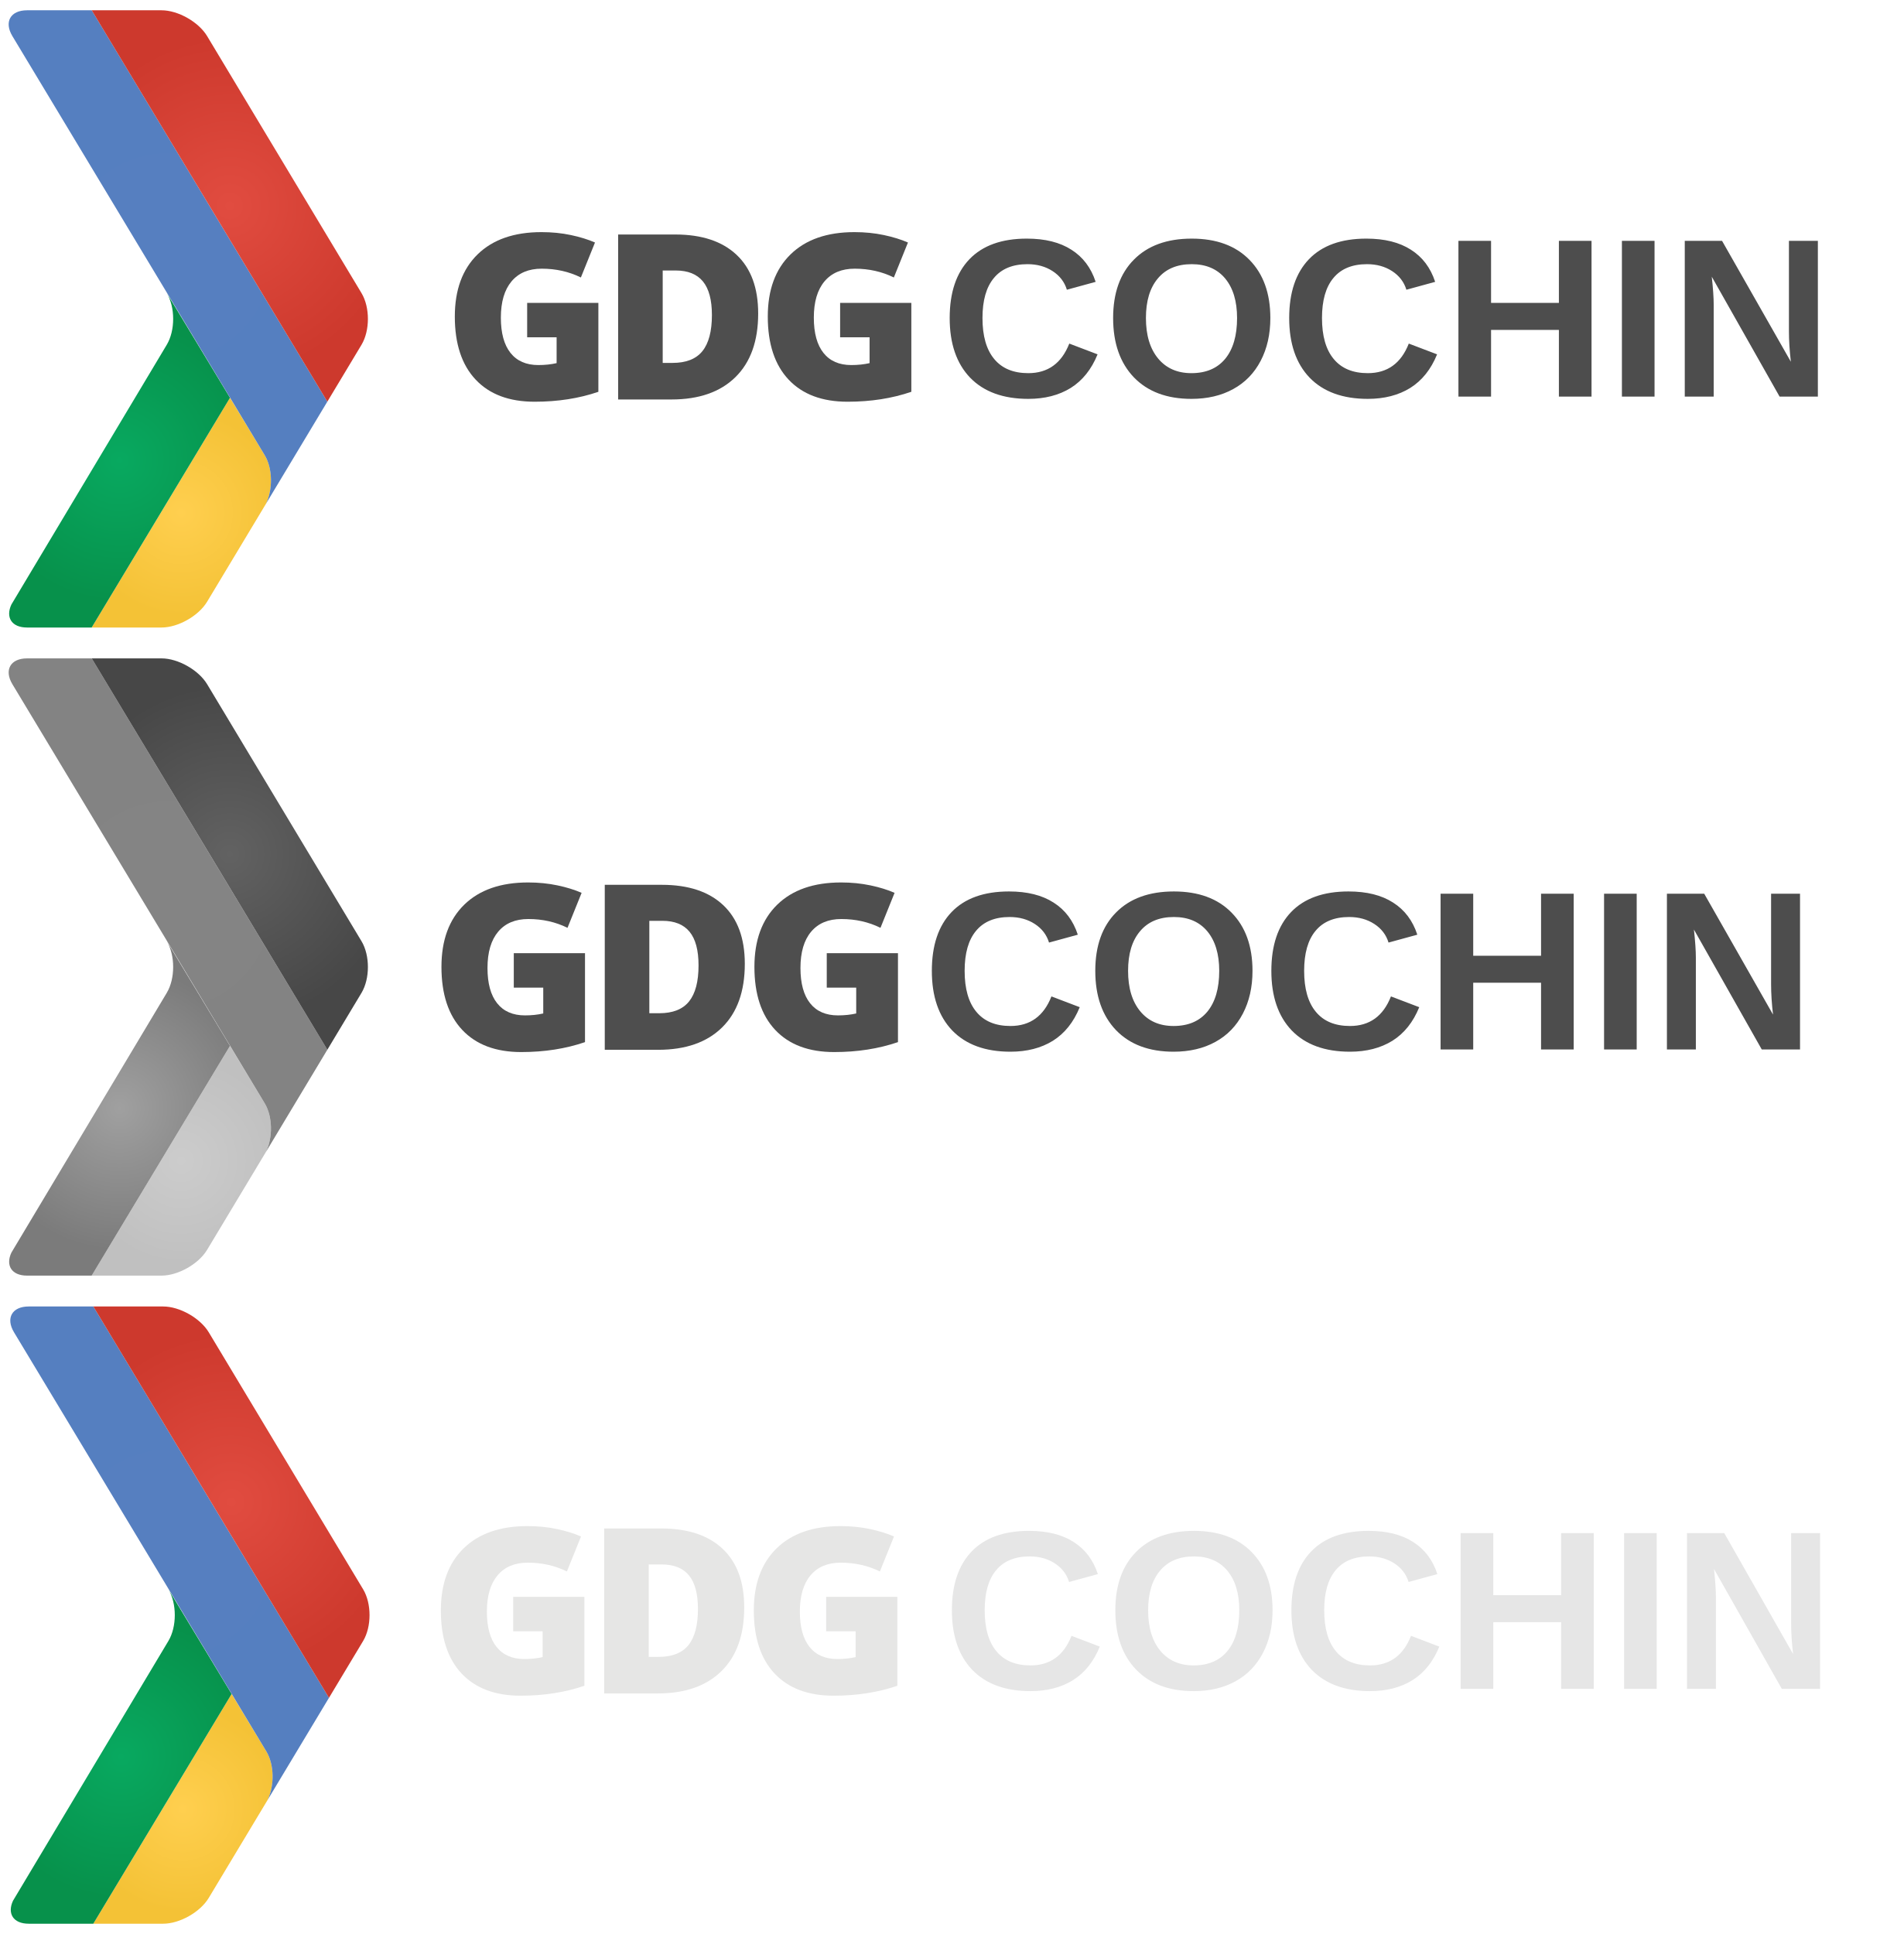
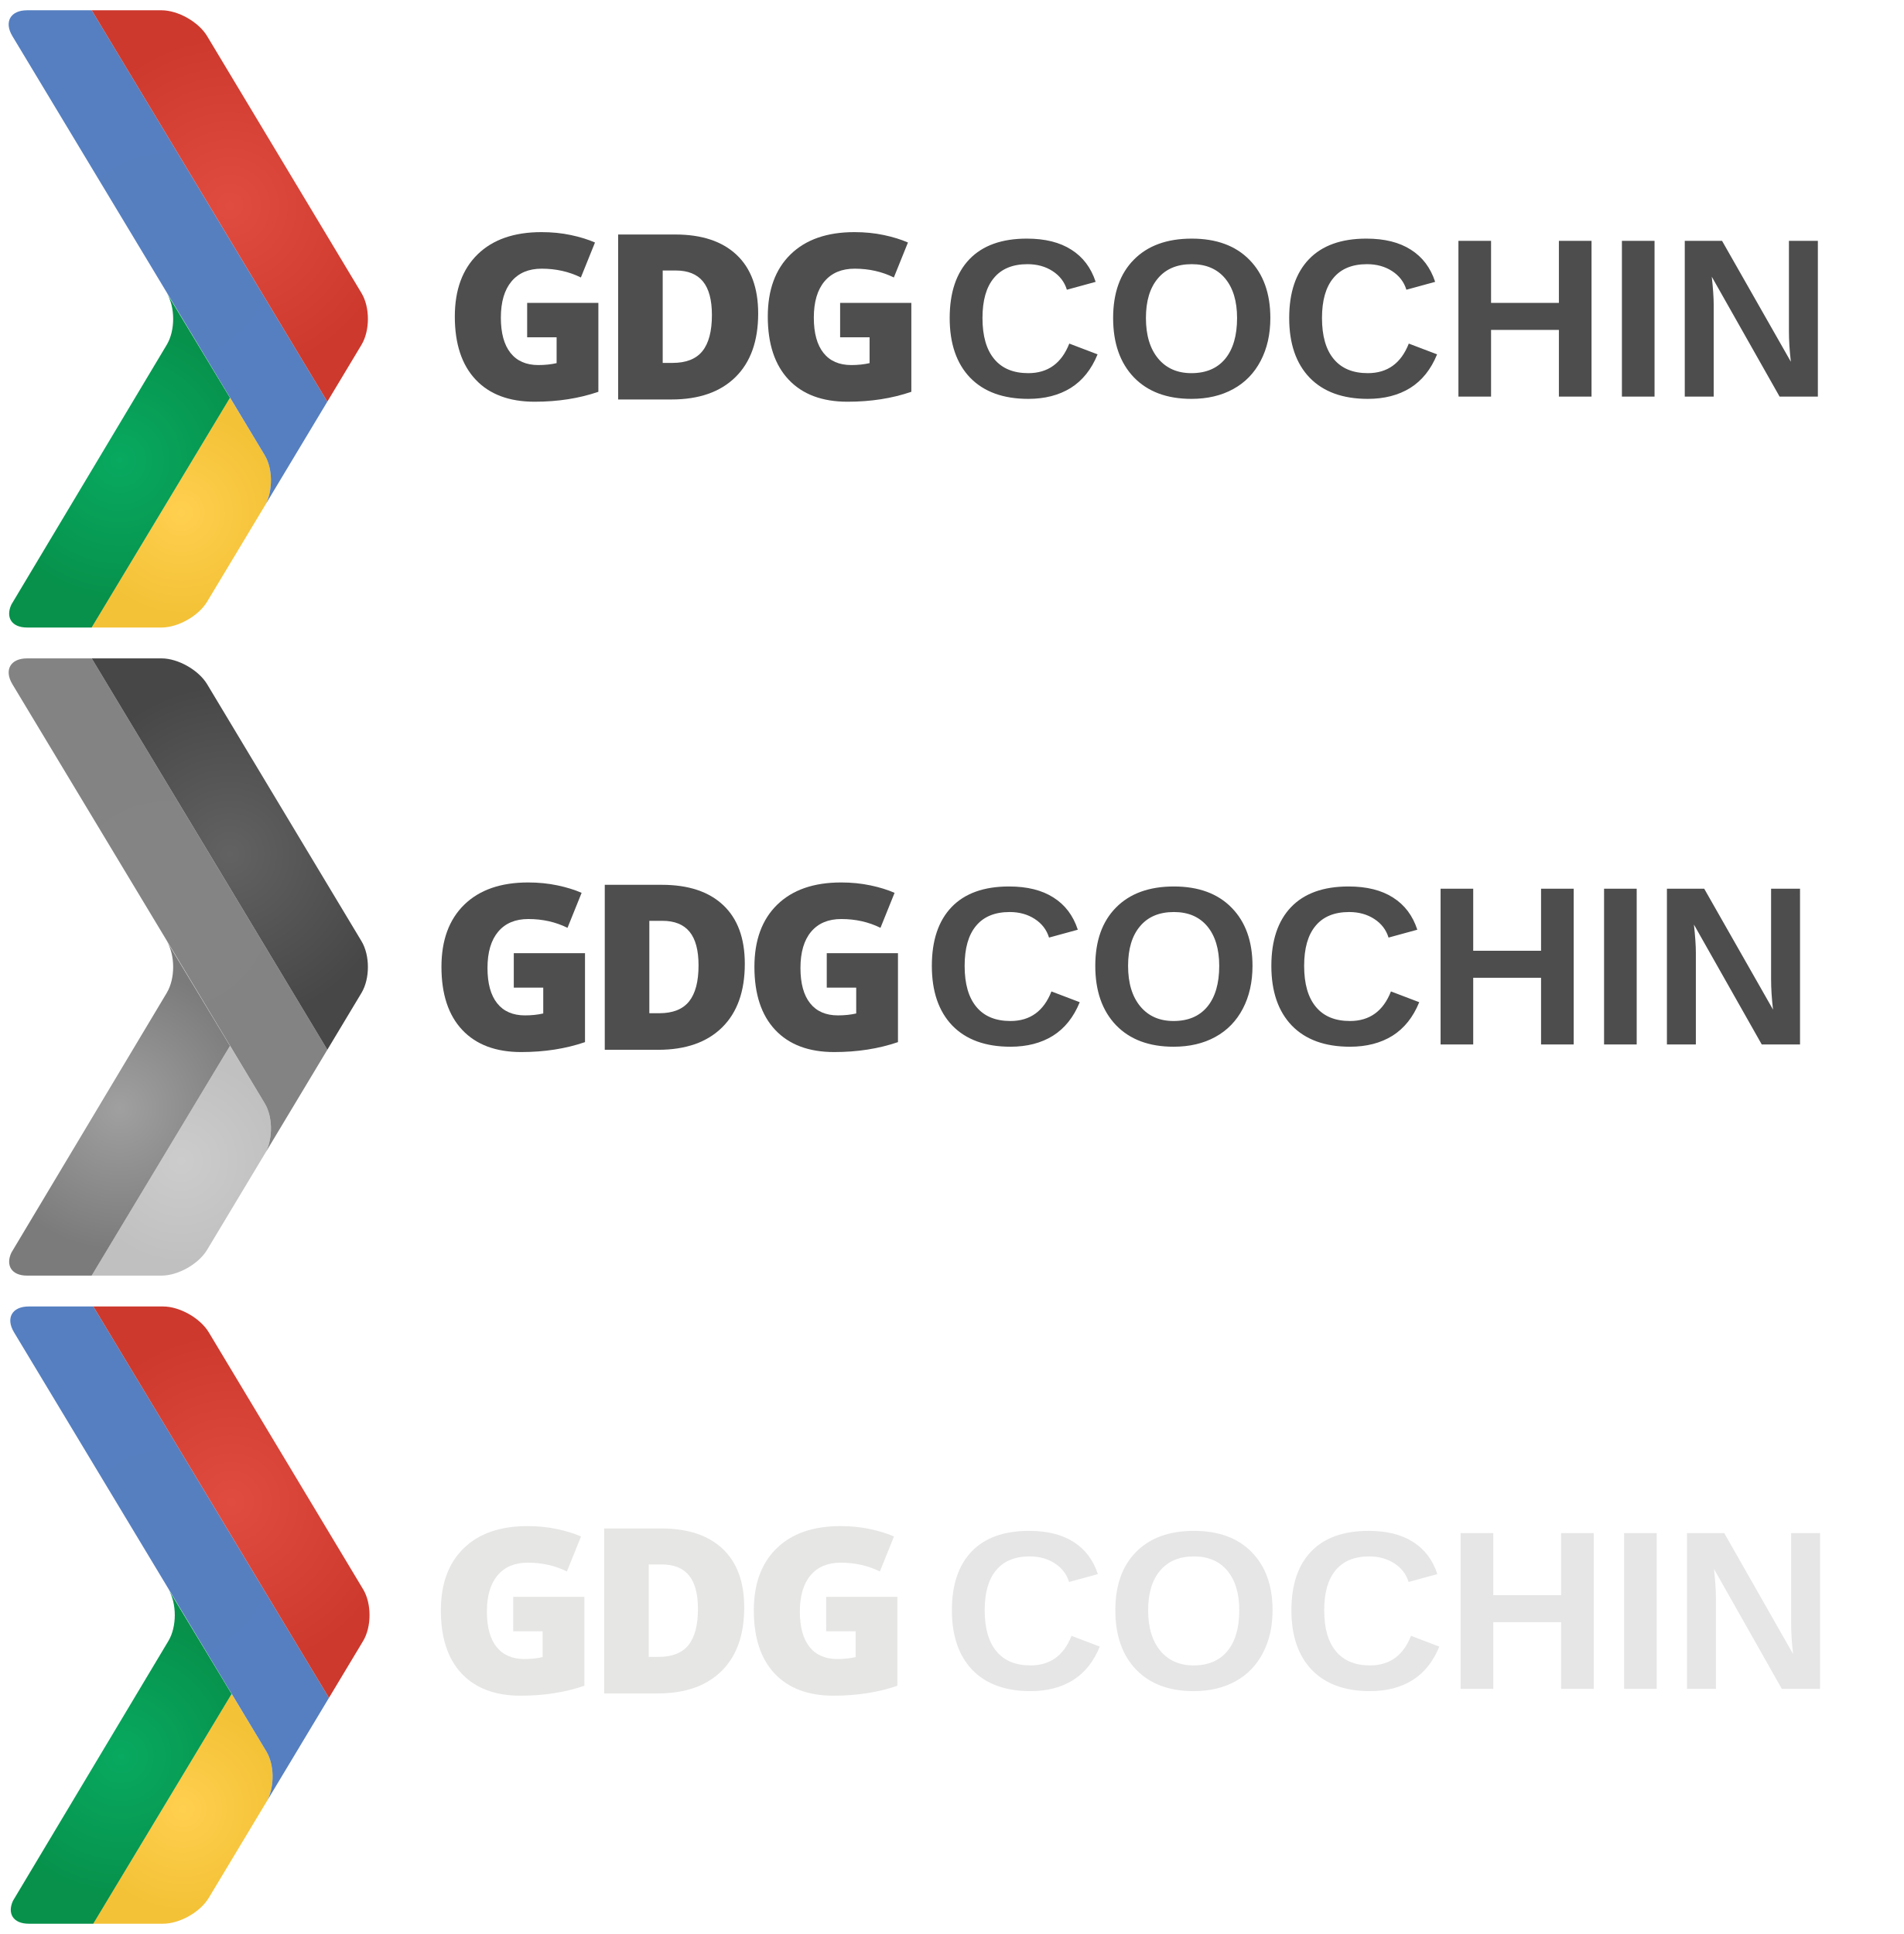
<svg xmlns="http://www.w3.org/2000/svg" version="1.1" id="Layer_1" x="0px" y="0px" width="185px" height="188px" viewBox="0 0 185 188" enable-background="new 0 0 185 188" xml:space="preserve">
  <defs id="defs3886" />
  <g id="g3656">
    <g id="g3696" transform="translate(-4.331797,12.12903)">
      <path d="m 55.571,17.313 h 6.922 v 8.644 c -1.879,0.644 -3.945,0.965 -6.198,0.965 -2.472,0 -4.382,-0.716 -5.731,-2.15 -1.349,-1.433 -2.024,-3.477 -2.024,-6.132 0,-2.589 0.739,-4.603 2.216,-6.044 1.477,-1.44 3.547,-2.161 6.208,-2.161 1.009,0 1.962,0.095 2.858,0.285 0.896,0.19 1.676,0.432 2.342,0.724 l -1.371,3.4 c -1.156,-0.57 -2.424,-0.855 -3.807,-0.855 -1.265,0 -2.243,0.412 -2.934,1.234 -0.691,0.823 -1.037,1.999 -1.037,3.527 0,1.499 0.313,2.642 0.938,3.428 0.625,0.786 1.526,1.179 2.704,1.179 0.644,0 1.236,-0.062 1.777,-0.187 v -2.512 h -2.863 v -3.345 z" id="path3698" style="fill:#4e4e4e" />
      <path d="m 78.026,18.344 c 0,2.676 -0.737,4.739 -2.21,6.187 -1.473,1.448 -3.545,2.172 -6.214,2.172 H 64.414 V 10.666 h 5.551 c 2.574,0 4.561,0.658 5.961,1.975 1.4,1.317 2.1,3.217 2.1,5.703 z m -4.497,0.154 c 0,-1.47 -0.291,-2.56 -0.872,-3.269 -0.582,-0.709 -1.464,-1.064 -2.649,-1.064 h -1.262 v 8.983 h 0.965 c 1.316,0 2.282,-0.382 2.896,-1.146 0.614,-0.764 0.922,-1.932 0.922,-3.504 z" id="path3700" style="fill:#4e4e4e" />
      <path d="m 85.991,17.313 h 6.922 v 8.644 c -1.879,0.644 -3.945,0.965 -6.198,0.965 -2.472,0 -4.382,-0.716 -5.731,-2.15 -1.349,-1.433 -2.024,-3.477 -2.024,-6.132 0,-2.589 0.739,-4.603 2.216,-6.044 1.477,-1.44 3.547,-2.161 6.208,-2.161 1.009,0 1.962,0.095 2.858,0.285 0.896,0.19 1.676,0.432 2.342,0.724 l -1.371,3.4 c -1.156,-0.57 -2.424,-0.855 -3.807,-0.855 -1.265,0 -2.243,0.412 -2.934,1.234 -0.691,0.823 -1.037,1.999 -1.037,3.527 0,1.499 0.313,2.642 0.938,3.428 0.625,0.786 1.526,1.179 2.704,1.179 0.644,0 1.236,-0.062 1.777,-0.187 v -2.512 h -2.863 v -3.345 z" id="path3702" style="fill:#4e4e4e" />
    </g>
    <radialGradient id="SVGID_1_" cx="-310.583" cy="-60.055" r="20.114" gradientTransform="matrix(0.498 0 0 0.498 172.2891 79.7388)" gradientUnits="userSpaceOnUse">
      <stop offset="0" style="stop-color:#FFCF4F" id="stop3705" />
      <stop offset="1" style="stop-color:#F4C236" id="stop3707" />
    </radialGradient>
    <path fill="url(#SVGID_1_)" d="M8.91,61h6.791c1.607,0,3.604-1.128,4.432-2.511l5.72-9.519c0.677-1.396,0.653-3.426-0.119-4.713   l-3.378-5.592L8.91,61z" id="path3709" />
    <radialGradient id="SVGID_2_" cx="-322.635" cy="-70.269" r="27.658" gradientTransform="matrix(0.498 0 0 0.498 172.2891 79.7388)" gradientUnits="userSpaceOnUse">
      <stop offset="0" style="stop-color:#08A960" id="stop3712" />
      <stop offset="1" style="stop-color:#07914B" id="stop3714" />
    </radialGradient>
    <path fill="url(#SVGID_2_)" d="M16.209,33.514L1.108,58.763C0.524,60.011,1.131,61,2.629,61H8.91l13.446-22.335l-6.146-10.173   C17.039,29.87,17.039,32.13,16.209,33.514" id="path3716" />
    <radialGradient id="SVGID_3_" cx="-313.183" cy="-109.951" r="40.54" gradientTransform="matrix(0.498 0 0 0.498 172.2891 79.7388)" gradientUnits="userSpaceOnUse">
      <stop offset="0" style="stop-color:#567FC0" id="stop3719" />
      <stop offset="1" style="stop-color:#557FC0" id="stop3721" />
    </radialGradient>
    <path fill="url(#SVGID_3_)" d="M2.629,1C1.015,1,0.375,2.133,1.205,3.511l24.529,40.745c0.772,1.288,0.795,3.317,0.119,4.713   l5.963-9.925L8.914,1H2.629z" id="path3723" />
    <radialGradient id="SVGID_4_" cx="-301.119" cy="-119.916" r="33.058" gradientTransform="matrix(0.498 0 0 0.498 172.2891 79.7388)" gradientUnits="userSpaceOnUse">
      <stop offset="0" style="stop-color:#E14C40" id="stop3726" />
      <stop offset="1" style="stop-color:#CD392D" id="stop3728" />
    </radialGradient>
    <path fill="url(#SVGID_4_)" d="M8.914,1l22.903,38.045l3.321-5.53c0.83-1.385,0.83-3.645,0-5.023L20.133,3.511   C19.305,2.133,17.308,1,15.701,1H8.914z" id="path3730" />
    <text xml:space="preserve" style="font-size:40px;font-style:normal;font-weight:normal;line-height:125%;letter-spacing:0px;word-spacing:0px;fill:#000000;fill-opacity:1;stroke:none;font-family:Sans" x="91.401" y="38.553" id="text4030">
      <tspan id="tspan4032" x="91.401" y="38.553" style="font-size:22px;font-style:normal;font-variant:normal;font-weight:bold;font-stretch:normal;text-align:start;line-height:125%;writing-mode:lr-tb;text-anchor:start;fill:#4d4d4d;font-family:Arial;-inkscape-font-specification:Arial Bold">COCHIN</tspan>
    </text>
-     <text id="text4036" y="102.014" x="89.668" style="font-size:40px;font-style:normal;font-weight:normal;line-height:125%;letter-spacing:0px;word-spacing:0px;fill:#000000;fill-opacity:1;stroke:none;font-family:Sans" xml:space="preserve">
-       <tspan style="font-size:22px;font-style:normal;font-variant:normal;font-weight:bold;font-stretch:normal;text-align:start;line-height:125%;writing-mode:lr-tb;text-anchor:start;fill:#4d4d4d;font-family:Arial;-inkscape-font-specification:Arial Bold" y="102.014" x="89.668" id="tspan4038">COCHIN</tspan>
+     <text id="text4036" y="101.53" x="89.668" style="font-size:40px;font-style:normal;font-weight:normal;line-height:125%;letter-spacing:0px;word-spacing:0px;fill:#000000;fill-opacity:1;stroke:none;font-family:Sans" xml:space="preserve">
+       <tspan style="font-size:22px;font-style:normal;font-variant:normal;font-weight:bold;font-stretch:normal;text-align:start;line-height:125%;writing-mode:lr-tb;text-anchor:start;fill:#4d4d4d;font-family:Arial;-inkscape-font-specification:Arial Bold" y="101.53" x="89.668" id="tspan4038">COCHIN</tspan>
    </text>
    <text xml:space="preserve" style="font-size:40px;font-style:normal;font-weight:normal;line-height:125%;letter-spacing:0px;word-spacing:0px;fill:#000000;fill-opacity:1;stroke:none;font-family:Sans" x="91.618" y="164.175" id="text4040">
      <tspan id="tspan4042" x="91.618" y="164.175" style="font-size:22px;font-style:normal;font-variant:normal;font-weight:bold;font-stretch:normal;text-align:start;line-height:125%;writing-mode:lr-tb;text-anchor:start;fill:#e6e6e6;font-family:Arial;-inkscape-font-specification:Arial Bold">COCHIN</tspan>
    </text>
  </g>
  <g id="g3732">
    <g id="g3772" transform="translate(-5.631336,12.34562)">
      <path d="m 55.571,80.313 h 6.922 v 8.644 c -1.879,0.644 -3.945,0.966 -6.198,0.966 -2.472,0 -4.382,-0.717 -5.731,-2.15 -1.349,-1.433 -2.024,-3.477 -2.024,-6.132 0,-2.589 0.739,-4.603 2.216,-6.044 1.477,-1.44 3.547,-2.161 6.208,-2.161 1.009,0 1.962,0.096 2.858,0.285 0.896,0.19 1.676,0.432 2.342,0.725 l -1.371,3.4 c -1.156,-0.57 -2.424,-0.855 -3.807,-0.855 -1.265,0 -2.243,0.411 -2.934,1.233 -0.691,0.823 -1.037,1.999 -1.037,3.527 0,1.499 0.313,2.642 0.938,3.428 0.625,0.786 1.526,1.179 2.704,1.179 0.644,0 1.236,-0.062 1.777,-0.187 v -2.512 h -2.863 v -3.346 z" id="path3774" style="fill:#4e4e4e" />
      <path d="m 78.026,81.344 c 0,2.677 -0.737,4.739 -2.21,6.187 -1.474,1.448 -3.545,2.172 -6.214,2.172 H 64.414 V 73.665 h 5.551 c 2.574,0 4.561,0.658 5.961,1.975 1.4,1.317 2.1,3.217 2.1,5.704 z m -4.497,0.153 c 0,-1.47 -0.291,-2.56 -0.872,-3.269 -0.581,-0.709 -1.464,-1.063 -2.649,-1.063 h -1.262 v 8.983 h 0.965 c 1.316,0 2.282,-0.382 2.896,-1.146 0.615,-0.764 0.922,-1.933 0.922,-3.505 z" id="path3776" style="fill:#4e4e4e" />
      <path d="m 85.991,80.313 h 6.922 v 8.644 c -1.879,0.644 -3.945,0.966 -6.198,0.966 -2.472,0 -4.382,-0.717 -5.731,-2.15 -1.349,-1.433 -2.024,-3.477 -2.024,-6.132 0,-2.589 0.739,-4.603 2.216,-6.044 1.477,-1.44 3.547,-2.161 6.208,-2.161 1.009,0 1.962,0.096 2.858,0.285 0.896,0.19 1.676,0.432 2.342,0.725 l -1.371,3.4 c -1.156,-0.57 -2.424,-0.855 -3.807,-0.855 -1.265,0 -2.243,0.411 -2.934,1.233 -0.691,0.823 -1.037,1.999 -1.037,3.527 0,1.499 0.313,2.642 0.938,3.428 0.625,0.786 1.526,1.179 2.704,1.179 0.644,0 1.236,-0.062 1.777,-0.187 v -2.512 h -2.863 v -3.346 z" id="path3778" style="fill:#4e4e4e" />
    </g>
    <radialGradient id="SVGID_5_" cx="-310.583" cy="66.455" r="20.114" gradientTransform="matrix(0.498 0 0 0.498 172.2891 79.7388)" gradientUnits="userSpaceOnUse">
      <stop offset="0" style="stop-color:#CCCCCC" id="stop3781" />
      <stop offset="1" style="stop-color:#C0C0C0" id="stop3783" />
    </radialGradient>
    <path fill="url(#SVGID_5_)" d="M8.91,124h6.791c1.607,0,3.604-1.128,4.432-2.511l5.72-9.519c0.677-1.396,0.653-3.426-0.119-4.713   l-3.378-5.592L8.91,124z" id="path3785" />
    <radialGradient id="SVGID_6_" cx="-322.635" cy="56.241" r="27.658" gradientTransform="matrix(0.498 0 0 0.498 172.2891 79.7388)" gradientUnits="userSpaceOnUse">
      <stop offset="0" style="stop-color:#A0A0A0" id="stop3788" />
      <stop offset="1" style="stop-color:#7B7B7B" id="stop3790" />
    </radialGradient>
    <path fill="url(#SVGID_6_)" d="M16.209,96.514L1.108,121.763C0.524,123.011,1.131,124,2.629,124H8.91l13.446-22.335l-6.146-10.173   C17.039,92.87,17.039,95.13,16.209,96.514" id="path3792" />
    <radialGradient id="SVGID_7_" cx="-313.183" cy="16.559" r="40.54" gradientTransform="matrix(0.498 0 0 0.498 172.2891 79.7388)" gradientUnits="userSpaceOnUse">
      <stop offset="0" style="stop-color:#848484" id="stop3795" />
      <stop offset="1" style="stop-color:#838383" id="stop3797" />
    </radialGradient>
    <path fill="url(#SVGID_7_)" d="M2.629,64c-1.613,0-2.254,1.133-1.424,2.511l24.529,40.745c0.772,1.288,0.795,3.317,0.119,4.713   l5.963-9.925L8.914,64H2.629z" id="path3799" />
    <radialGradient id="SVGID_8_" cx="-301.119" cy="6.594" r="33.058" gradientTransform="matrix(0.498 0 0 0.498 172.2891 79.7388)" gradientUnits="userSpaceOnUse">
      <stop offset="0" style="stop-color:#626262" id="stop3802" />
      <stop offset="1" style="stop-color:#474747" id="stop3804" />
    </radialGradient>
    <path fill="url(#SVGID_8_)" d="M8.914,64l22.903,38.045l3.321-5.53c0.83-1.385,0.83-3.645,0-5.023l-15.004-24.98   C19.305,65.133,17.308,64,15.701,64H8.914z" id="path3806" />
  </g>
  <g id="g3808">
    <g id="g3848" transform="translate(-5.847926,11.91244)">
      <path d="m 55.729,143.313 h 6.922 v 8.644 c -1.879,0.644 -3.945,0.966 -6.198,0.966 -2.472,0 -4.382,-0.717 -5.731,-2.15 -1.349,-1.433 -2.024,-3.478 -2.024,-6.132 0,-2.589 0.739,-4.604 2.216,-6.044 1.477,-1.44 3.547,-2.161 6.208,-2.161 1.009,0 1.962,0.096 2.858,0.285 0.896,0.19 1.676,0.432 2.342,0.725 l -1.371,3.4 c -1.156,-0.57 -2.424,-0.855 -3.807,-0.855 -1.265,0 -2.243,0.411 -2.934,1.233 -0.691,0.823 -1.037,1.998 -1.037,3.526 0,1.5 0.313,2.643 0.938,3.429 0.625,0.786 1.526,1.179 2.704,1.179 0.644,0 1.236,-0.062 1.777,-0.187 v -2.512 h -2.863 v -3.346 z" id="path3850" style="fill:#e6e6e5" />
      <path d="m 78.185,144.345 c 0,2.677 -0.737,4.738 -2.21,6.187 -1.473,1.449 -3.545,2.172 -6.214,2.172 h -5.188 v -16.037 h 5.551 c 2.574,0 4.561,0.658 5.961,1.975 1.4,1.317 2.1,3.216 2.1,5.703 z m -4.497,0.153 c 0,-1.47 -0.291,-2.56 -0.872,-3.269 -0.581,-0.709 -1.464,-1.064 -2.649,-1.064 h -1.262 v 8.984 h 0.965 c 1.316,0 2.282,-0.383 2.896,-1.146 0.614,-0.765 0.922,-1.933 0.922,-3.505 z" id="path3852" style="fill:#e6e6e5" />
      <path d="m 86.15,143.313 h 6.922 v 8.644 c -1.879,0.644 -3.945,0.966 -6.198,0.966 -2.472,0 -4.382,-0.717 -5.731,-2.15 -1.349,-1.433 -2.024,-3.478 -2.024,-6.132 0,-2.589 0.739,-4.604 2.216,-6.044 1.477,-1.44 3.547,-2.161 6.208,-2.161 1.009,0 1.962,0.096 2.858,0.285 0.896,0.19 1.676,0.432 2.342,0.725 l -1.371,3.4 c -1.156,-0.57 -2.424,-0.855 -3.807,-0.855 -1.265,0 -2.243,0.411 -2.934,1.233 -0.691,0.823 -1.037,1.998 -1.037,3.526 0,1.5 0.313,2.643 0.938,3.429 0.625,0.786 1.526,1.179 2.704,1.179 0.644,0 1.236,-0.062 1.777,-0.187 v -2.512 H 86.15 v -3.346 z" id="path3854" style="fill:#e6e6e5" />
    </g>
    <radialGradient id="SVGID_9_" cx="-310.265" cy="192.965" r="20.114" gradientTransform="matrix(0.498 0 0 0.498 172.2891 79.7388)" gradientUnits="userSpaceOnUse">
      <stop offset="0" style="stop-color:#FFCF4F" id="stop3857" />
      <stop offset="1" style="stop-color:#F4C236" id="stop3859" />
    </radialGradient>
    <path fill="url(#SVGID_9_)" d="M9.068,187h6.791c1.607,0,3.604-1.128,4.432-2.511l5.72-9.519c0.677-1.396,0.653-3.426-0.119-4.713   l-3.378-5.592L9.068,187z" id="path3861" />
    <radialGradient id="SVGID_10_" cx="-322.317" cy="182.751" r="27.658" gradientTransform="matrix(0.498 0 0 0.498 172.2891 79.7388)" gradientUnits="userSpaceOnUse">
      <stop offset="0" style="stop-color:#08A960" id="stop3864" />
      <stop offset="1" style="stop-color:#07914B" id="stop3866" />
    </radialGradient>
    <path fill="url(#SVGID_10_)" d="M16.368,159.514L1.266,184.763C0.683,186.011,1.289,187,2.787,187h6.281l13.446-22.335   l-6.146-10.173C17.197,155.87,17.197,158.13,16.368,159.514" id="path3868" />
    <radialGradient id="SVGID_11_" cx="-312.865" cy="143.069" r="40.54" gradientTransform="matrix(0.498 0 0 0.498 172.2891 79.7388)" gradientUnits="userSpaceOnUse">
      <stop offset="0" style="stop-color:#567FC0" id="stop3871" />
      <stop offset="1" style="stop-color:#557FC0" id="stop3873" />
    </radialGradient>
    <path fill="url(#SVGID_11_)" d="M2.787,127c-1.613,0-2.254,1.133-1.424,2.511l24.529,40.745c0.772,1.288,0.795,3.317,0.119,4.713   l5.963-9.925L9.072,127H2.787z" id="path3875" />
    <radialGradient id="SVGID_12_" cx="-300.801" cy="133.104" r="33.058" gradientTransform="matrix(0.498 0 0 0.498 172.2891 79.7388)" gradientUnits="userSpaceOnUse">
      <stop offset="0" style="stop-color:#E14C40" id="stop3878" />
      <stop offset="1" style="stop-color:#CD392D" id="stop3880" />
    </radialGradient>
    <path fill="url(#SVGID_12_)" d="M9.072,127l22.903,38.045l3.321-5.53c0.83-1.385,0.83-3.645,0-5.023l-15.004-24.981   C19.463,128.133,17.467,127,15.86,127H9.072z" id="path3882" />
  </g>
</svg>
